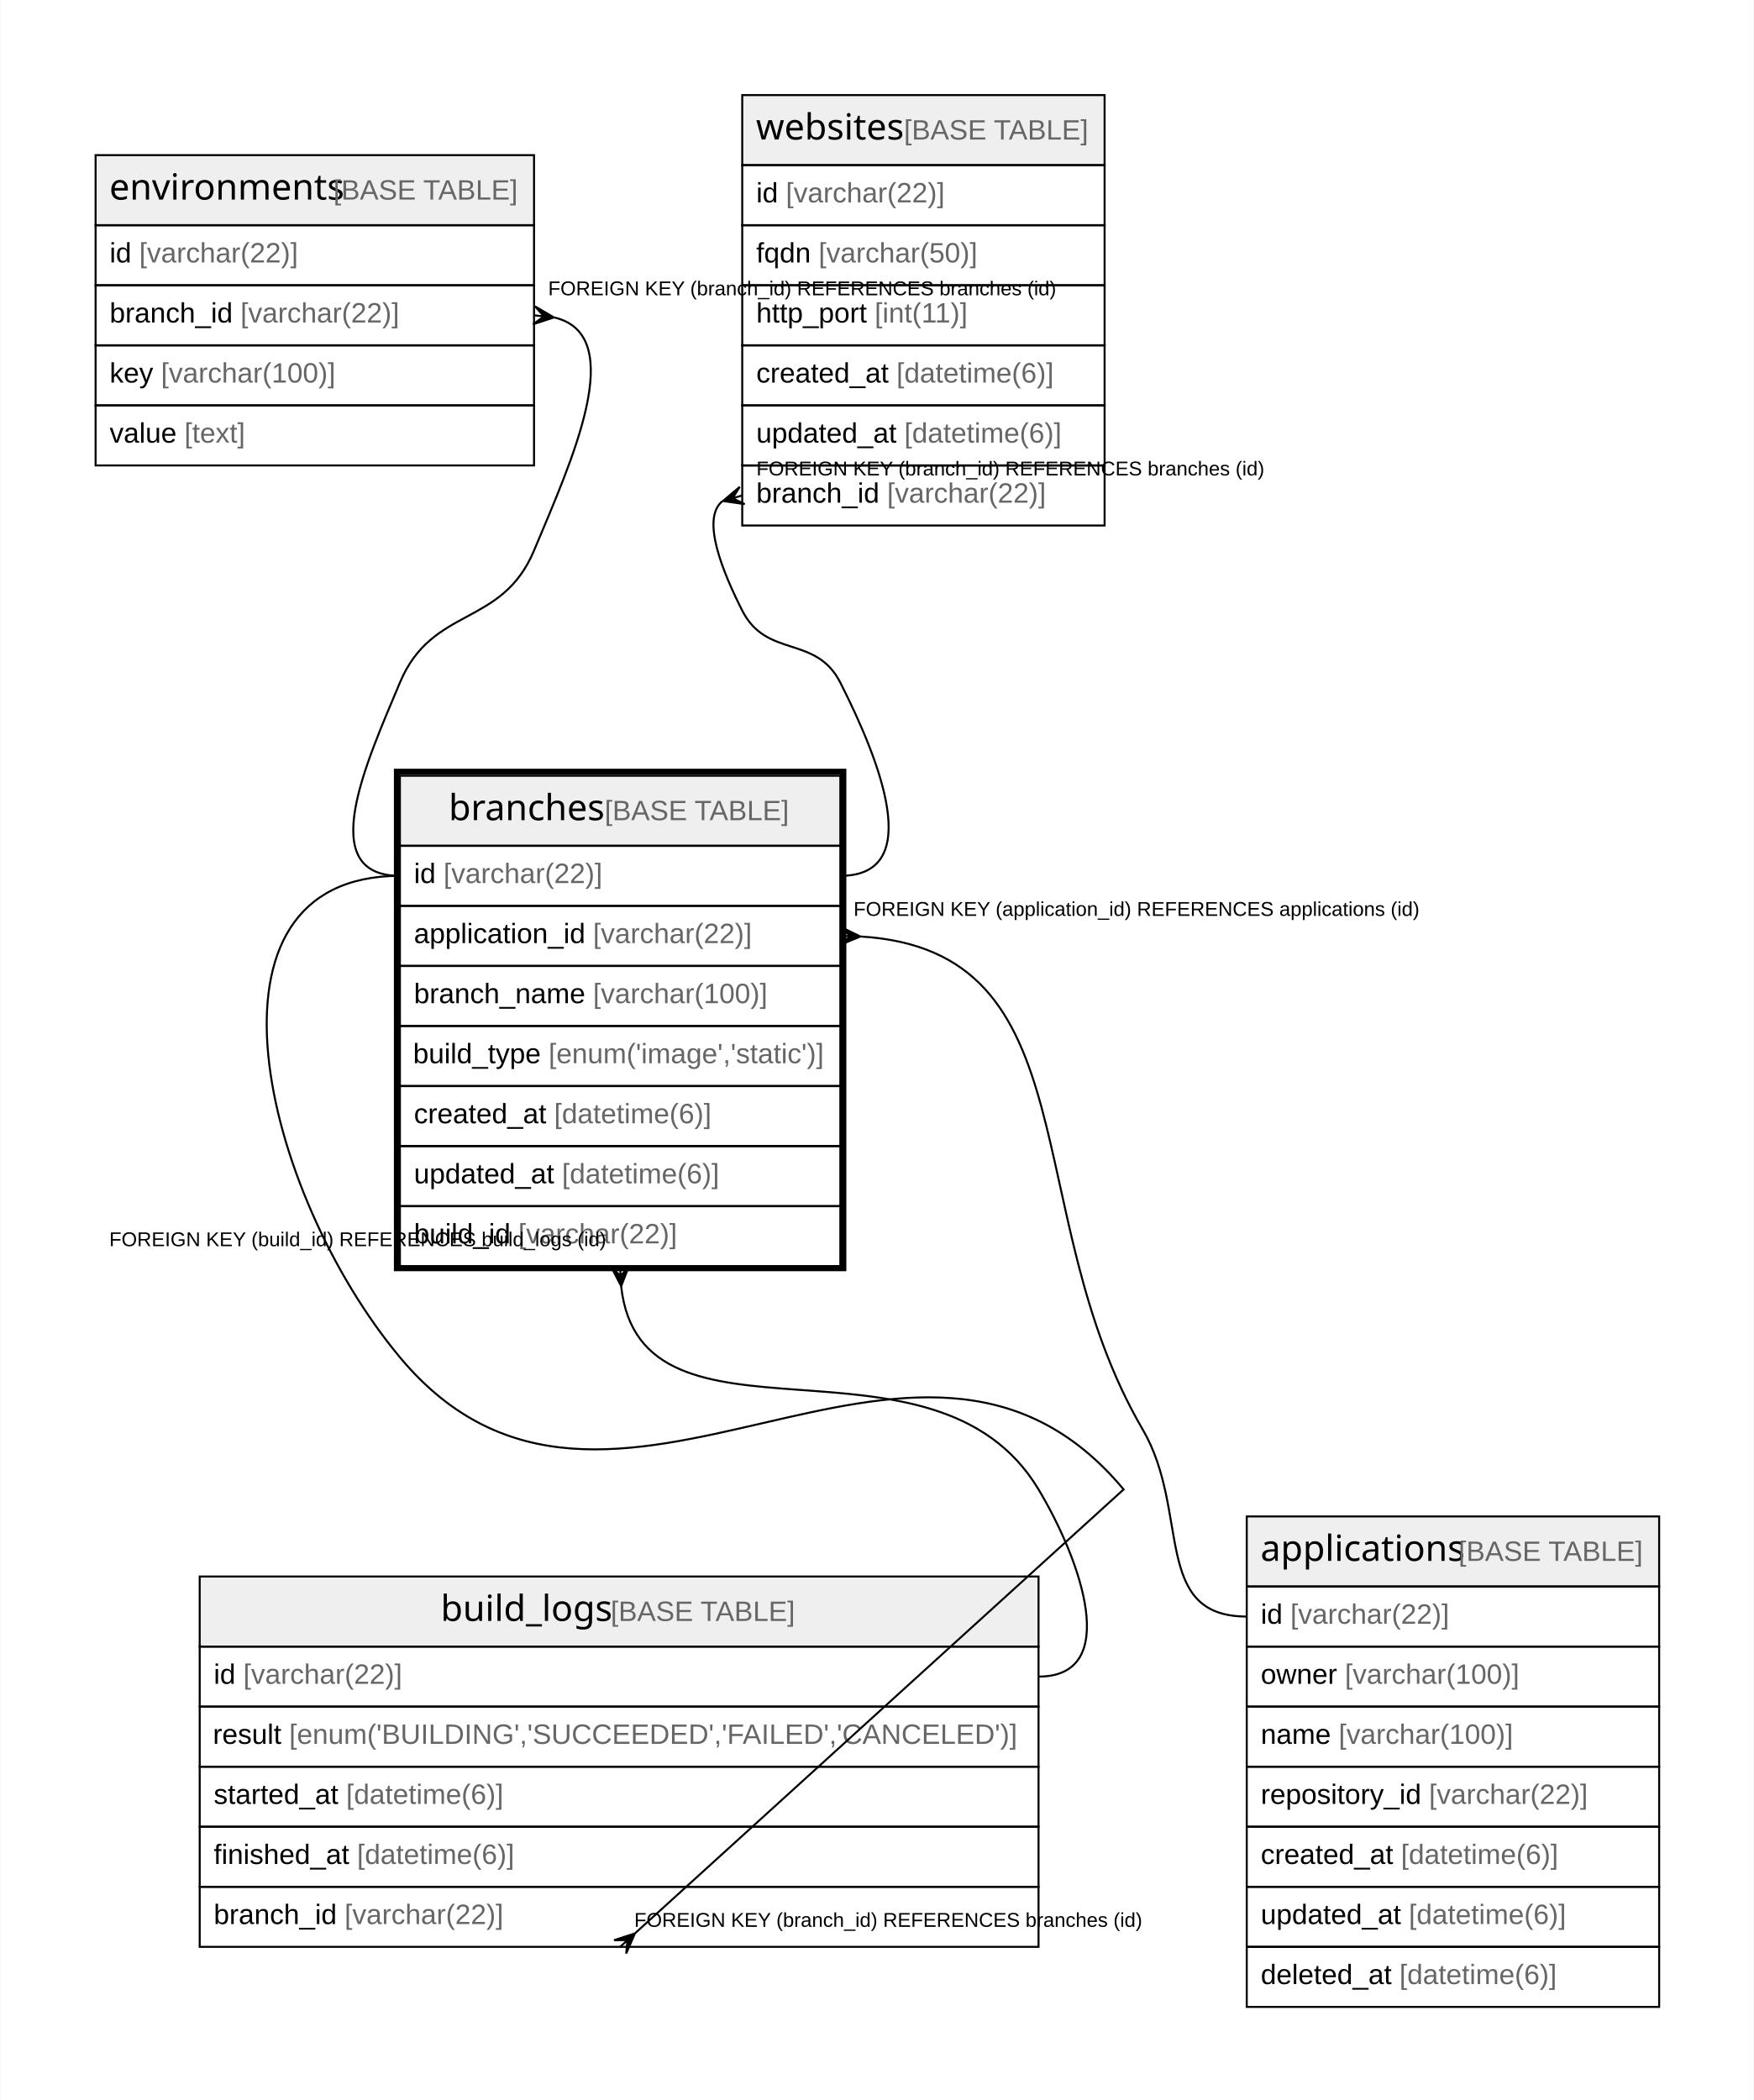
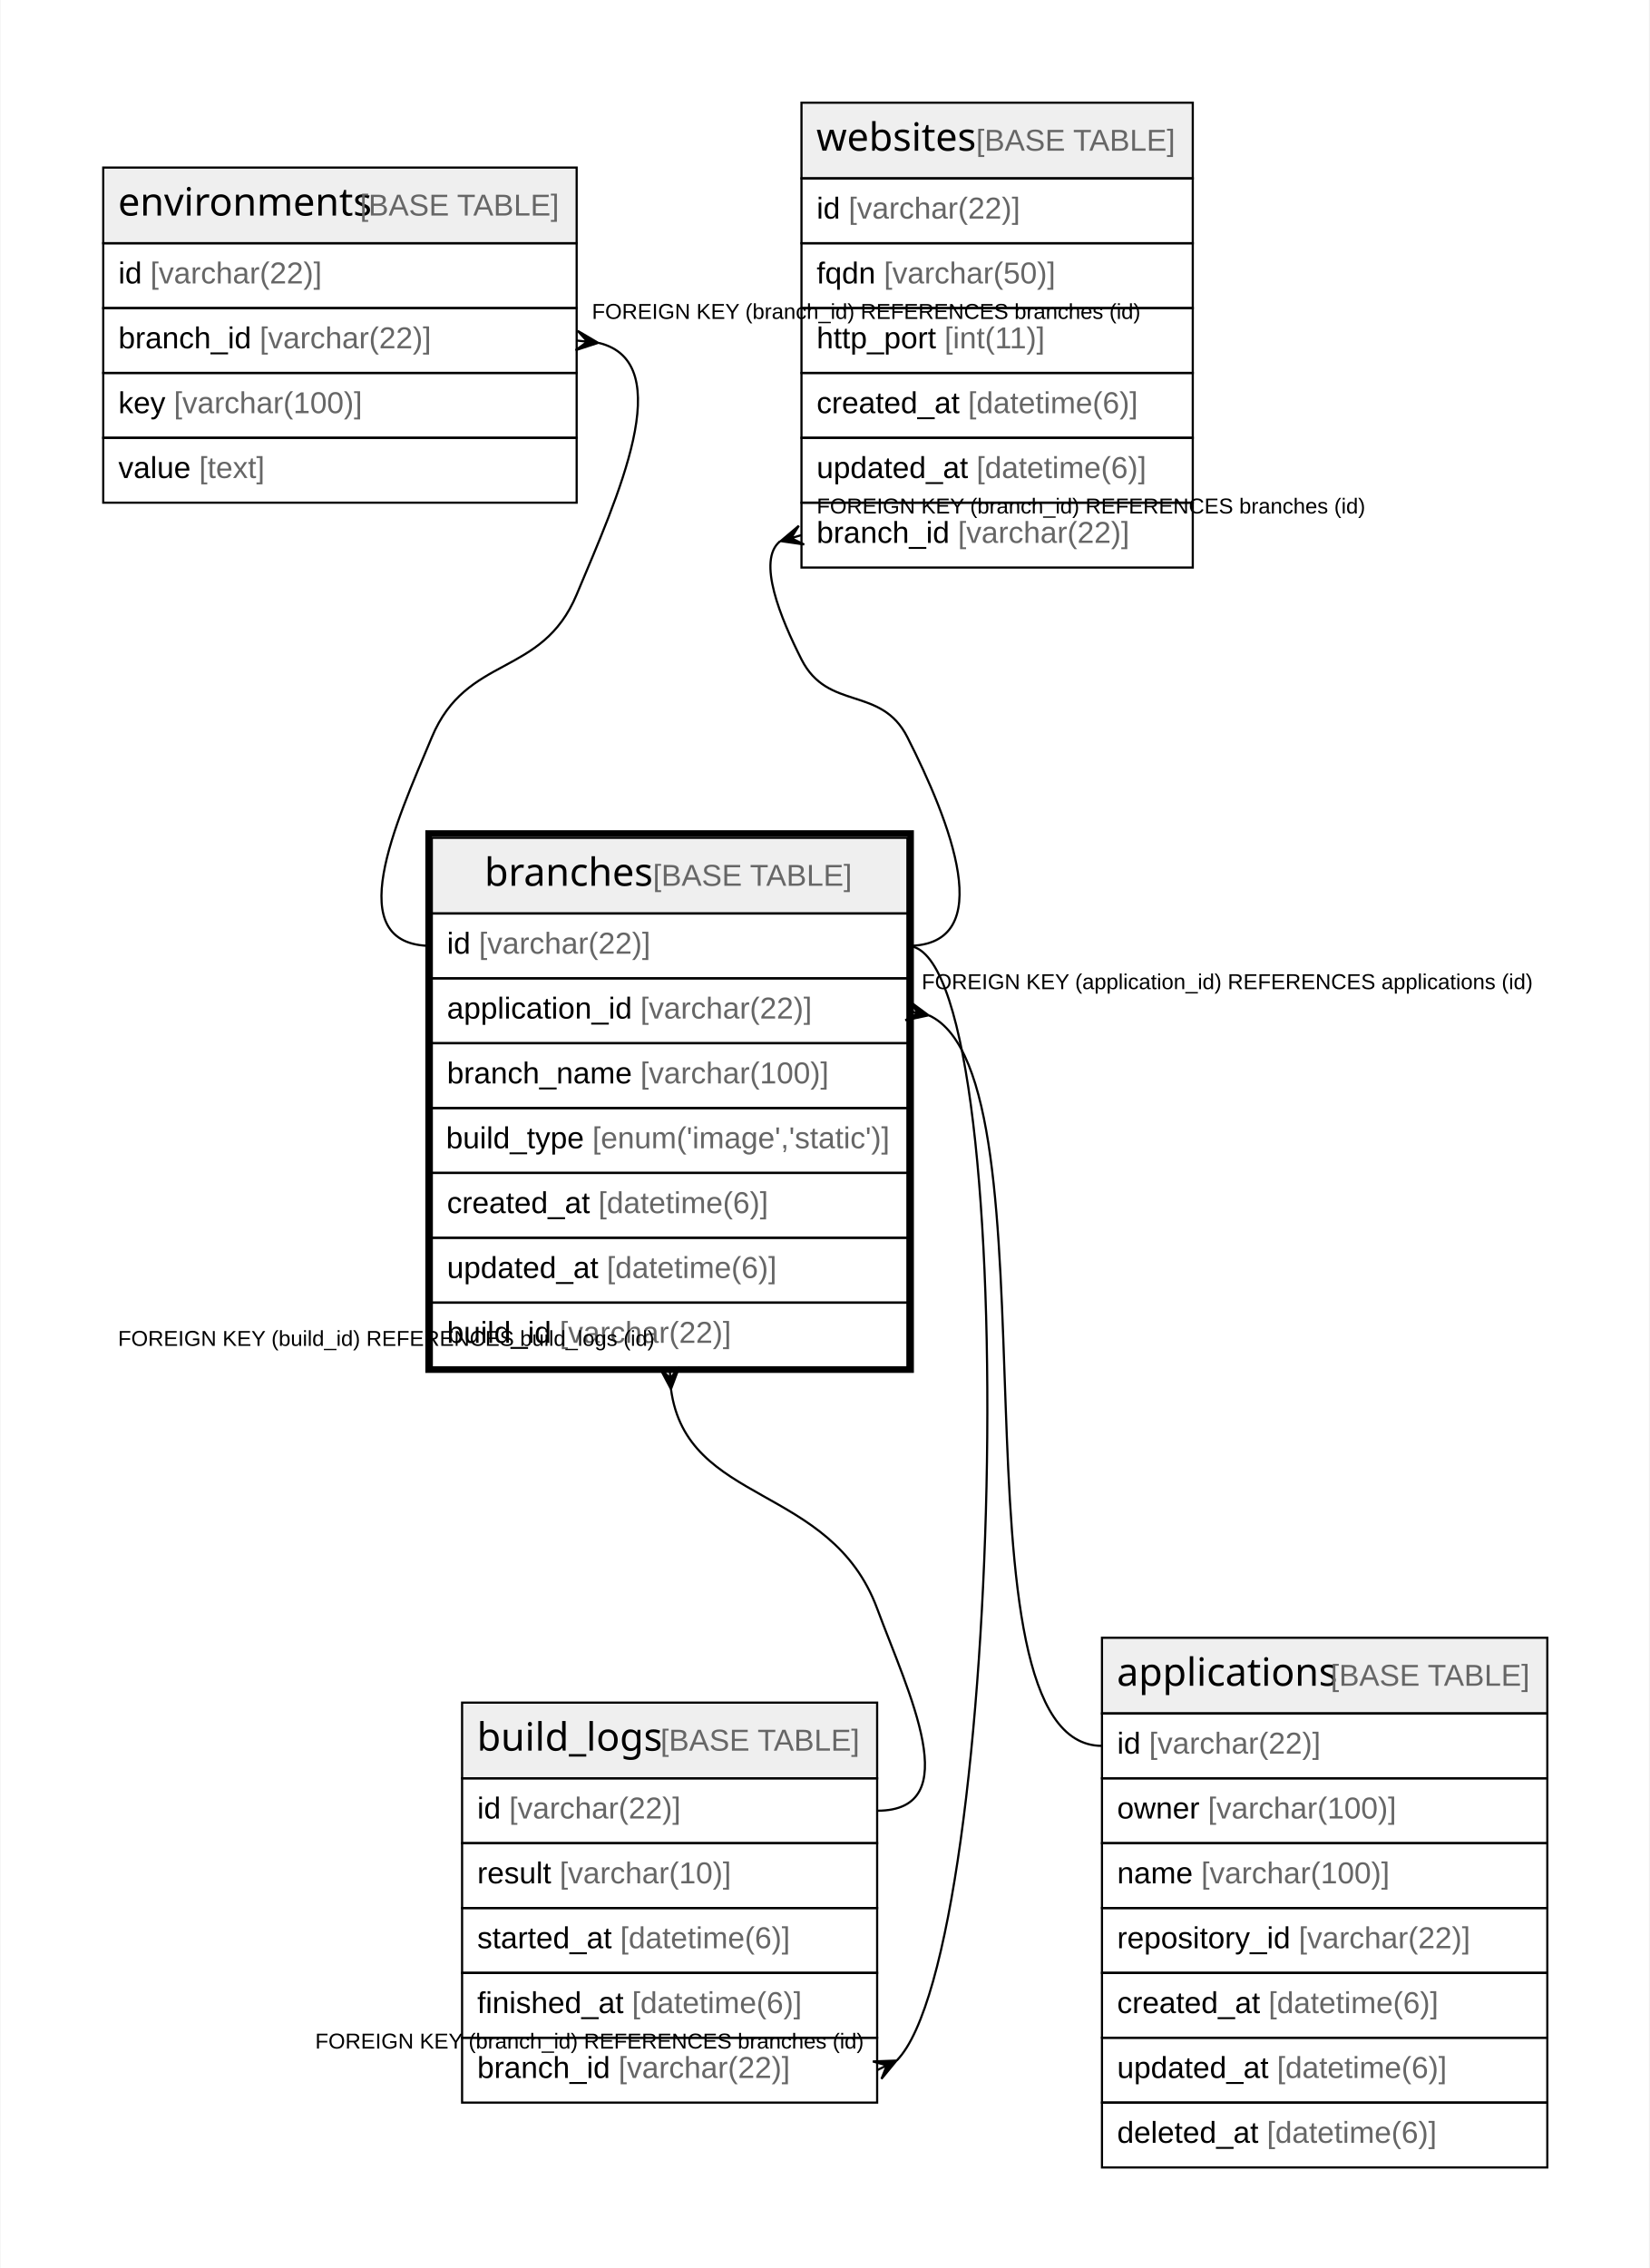
- <svg xmlns="http://www.w3.org/2000/svg" width="876pt" height="1049pt" viewBox="0.00 0.00 875.50 1049.00">
+ <svg xmlns="http://www.w3.org/2000/svg" width="763pt" height="1049pt" viewBox="0.00 0.00 762.50 1049.00">
  <g id="graph0" class="graph" transform="scale(1 1) rotate(0) translate(4 1045)">
-     <polygon fill="#ffffff" stroke="transparent" points="-4,4 -4,-1045 871.5,-1045 871.5,4 -4,4" />
+     <polygon fill="#ffffff" stroke="transparent" points="-4,4 -4,-1045 758.5,-1045 758.5,4 -4,4" />
    <g id="node1" class="node">
      <polygon fill="#efefef" stroke="transparent" points="195.5,-622.5 195.5,-657.5 415.5,-657.5 415.5,-622.5 195.5,-622.5" />
      <polygon fill="none" stroke="#000000" points="195.5,-622.5 195.5,-657.5 415.5,-657.5 415.5,-622.5 195.5,-622.5" />
      <text text-anchor="start" x="219.862" y="-635.3" font-family="Arial Bold" font-size="18.00" fill="#000000">branches</text>
      <text text-anchor="start" x="293.885" y="-635.3" font-family="Arial" font-size="14.00" fill="#000000"> </text>
      <text text-anchor="start" x="297.775" y="-635.3" font-family="Arial" font-size="14.00" fill="#666666">[BASE TABLE]</text>
      <polygon fill="none" stroke="#000000" points="195.5,-592.5 195.5,-622.5 415.5,-622.5 415.5,-592.5 195.5,-592.5" />
      <text text-anchor="start" x="202.5" y="-603.9" font-family="Arial" font-size="14.00" fill="#000000">id </text>
      <text text-anchor="start" x="217.28" y="-603.9" font-family="Arial" font-size="14.00" fill="#666666">[varchar(22)]</text>
      <polygon fill="none" stroke="#000000" points="195.5,-562.5 195.5,-592.5 415.5,-592.5 415.5,-562.5 195.5,-562.5" />
      <text text-anchor="start" x="202.5" y="-573.9" font-family="Arial" font-size="14.00" fill="#000000">application_id </text>
      <text text-anchor="start" x="291.968" y="-573.9" font-family="Arial" font-size="14.00" fill="#666666">[varchar(22)]</text>
      <polygon fill="none" stroke="#000000" points="195.5,-532.5 195.5,-562.5 415.5,-562.5 415.5,-532.5 195.5,-532.5" />
      <text text-anchor="start" x="202.5" y="-543.9" font-family="Arial" font-size="14.00" fill="#000000">branch_name </text>
      <text text-anchor="start" x="291.973" y="-543.9" font-family="Arial" font-size="14.00" fill="#666666">[varchar(100)]</text>
      <polygon fill="none" stroke="#000000" points="195.5,-502.5 195.5,-532.5 415.5,-532.5 415.5,-502.5 195.5,-502.5" />
      <text text-anchor="start" x="202.076" y="-513.9" font-family="Arial" font-size="14.00" fill="#000000">build_type </text>
      <text text-anchor="start" x="269.766" y="-513.9" font-family="Arial" font-size="14.00" fill="#666666">[enum('image','static')]</text>
      <polygon fill="none" stroke="#000000" points="195.5,-472.5 195.5,-502.5 415.5,-502.5 415.5,-472.5 195.5,-472.5" />
      <text text-anchor="start" x="202.5" y="-483.9" font-family="Arial" font-size="14.00" fill="#000000">created_at </text>
      <text text-anchor="start" x="272.528" y="-483.9" font-family="Arial" font-size="14.00" fill="#666666">[datetime(6)]</text>
      <polygon fill="none" stroke="#000000" points="195.5,-442.5 195.5,-472.5 415.5,-472.5 415.5,-442.5 195.5,-442.5" />
      <text text-anchor="start" x="202.5" y="-453.9" font-family="Arial" font-size="14.00" fill="#000000">updated_at </text>
      <text text-anchor="start" x="276.433" y="-453.9" font-family="Arial" font-size="14.00" fill="#666666">[datetime(6)]</text>
      <polygon fill="none" stroke="#000000" points="195.5,-412.5 195.5,-442.5 415.5,-442.5 415.5,-412.5 195.5,-412.5" />
      <text text-anchor="start" x="202.5" y="-423.9" font-family="Arial" font-size="14.00" fill="#000000">build_id </text>
      <text text-anchor="start" x="254.623" y="-423.9" font-family="Arial" font-size="14.00" fill="#666666">[varchar(22)]</text>
      <polygon fill="none" stroke="#000000" stroke-width="3" points="194,-411.5 194,-659.5 417,-659.5 417,-411.5 194,-411.5" />
    </g>
    <g id="node2" class="node">
-       <polygon fill="#efefef" stroke="transparent" points="95.5,-222.5 95.5,-257.5 514.5,-257.5 514.5,-222.5 95.5,-222.5" />
-       <polygon fill="none" stroke="#000000" points="95.5,-222.5 95.5,-257.5 514.5,-257.5 514.5,-222.5 95.5,-222.5" />
-       <text text-anchor="start" x="215.863" y="-235.3" font-family="Arial Bold" font-size="18.00" fill="#000000">build_logs</text>
-       <text text-anchor="start" x="296.883" y="-235.3" font-family="Arial" font-size="14.00" fill="#000000"> </text>
-       <text text-anchor="start" x="300.774" y="-235.3" font-family="Arial" font-size="14.00" fill="#666666">[BASE TABLE]</text>
-       <polygon fill="none" stroke="#000000" points="95.5,-192.5 95.5,-222.5 514.5,-222.5 514.5,-192.5 95.5,-192.5" />
-       <text text-anchor="start" x="102.5" y="-203.9" font-family="Arial" font-size="14.00" fill="#000000">id </text>
-       <text text-anchor="start" x="117.28" y="-203.9" font-family="Arial" font-size="14.00" fill="#666666">[varchar(22)]</text>
-       <polygon fill="none" stroke="#000000" points="95.5,-162.5 95.5,-192.5 514.5,-192.5 514.5,-162.5 95.5,-162.5" />
-       <text text-anchor="start" x="102.074" y="-173.9" font-family="Arial" font-size="14.00" fill="#000000">result </text>
-       <text text-anchor="start" x="140.188" y="-173.9" font-family="Arial" font-size="14.00" fill="#666666">[enum('BUILDING','SUCCEEDED','FAILED','CANCELED')]</text>
-       <polygon fill="none" stroke="#000000" points="95.5,-132.5 95.5,-162.5 514.5,-162.5 514.5,-132.5 95.5,-132.5" />
-       <text text-anchor="start" x="102.5" y="-143.9" font-family="Arial" font-size="14.00" fill="#000000">started_at </text>
-       <text text-anchor="start" x="168.636" y="-143.9" font-family="Arial" font-size="14.00" fill="#666666">[datetime(6)]</text>
-       <polygon fill="none" stroke="#000000" points="95.5,-102.5 95.5,-132.5 514.5,-132.5 514.5,-102.5 95.5,-102.5" />
-       <text text-anchor="start" x="102.5" y="-113.9" font-family="Arial" font-size="14.00" fill="#000000">finished_at </text>
-       <text text-anchor="start" x="174.081" y="-113.9" font-family="Arial" font-size="14.00" fill="#666666">[datetime(6)]</text>
-       <polygon fill="none" stroke="#000000" points="95.5,-72.5 95.5,-102.5 514.5,-102.5 514.5,-72.5 95.5,-72.5" />
-       <text text-anchor="start" x="102.5" y="-83.9" font-family="Arial" font-size="14.00" fill="#000000">branch_id </text>
-       <text text-anchor="start" x="167.853" y="-83.9" font-family="Arial" font-size="14.00" fill="#666666">[varchar(22)]</text>
+       <polygon fill="#efefef" stroke="transparent" points="209.5,-222.5 209.5,-257.5 401.5,-257.5 401.5,-222.5 209.5,-222.5" />
+       <polygon fill="none" stroke="#000000" points="209.5,-222.5 209.5,-257.5 401.5,-257.5 401.5,-222.5 209.5,-222.5" />
+       <text text-anchor="start" x="216.363" y="-235.3" font-family="Arial Bold" font-size="18.00" fill="#000000">build_logs</text>
+       <text text-anchor="start" x="297.383" y="-235.3" font-family="Arial" font-size="14.00" fill="#000000"> </text>
+       <text text-anchor="start" x="301.274" y="-235.3" font-family="Arial" font-size="14.00" fill="#666666">[BASE TABLE]</text>
+       <polygon fill="none" stroke="#000000" points="209.5,-192.5 209.5,-222.5 401.5,-222.5 401.5,-192.5 209.5,-192.5" />
+       <text text-anchor="start" x="216.5" y="-203.9" font-family="Arial" font-size="14.00" fill="#000000">id </text>
+       <text text-anchor="start" x="231.28" y="-203.9" font-family="Arial" font-size="14.00" fill="#666666">[varchar(22)]</text>
+       <polygon fill="none" stroke="#000000" points="209.5,-162.5 209.5,-192.5 401.5,-192.5 401.5,-162.5 209.5,-162.5" />
+       <text text-anchor="start" x="216.5" y="-173.9" font-family="Arial" font-size="14.00" fill="#000000">result </text>
+       <text text-anchor="start" x="254.614" y="-173.9" font-family="Arial" font-size="14.00" fill="#666666">[varchar(10)]</text>
+       <polygon fill="none" stroke="#000000" points="209.5,-132.5 209.5,-162.5 401.5,-162.5 401.5,-132.5 209.5,-132.5" />
+       <text text-anchor="start" x="216.5" y="-143.9" font-family="Arial" font-size="14.00" fill="#000000">started_at </text>
+       <text text-anchor="start" x="282.636" y="-143.9" font-family="Arial" font-size="14.00" fill="#666666">[datetime(6)]</text>
+       <polygon fill="none" stroke="#000000" points="209.5,-102.5 209.5,-132.5 401.5,-132.5 401.5,-102.5 209.5,-102.5" />
+       <text text-anchor="start" x="216.5" y="-113.9" font-family="Arial" font-size="14.00" fill="#000000">finished_at </text>
+       <text text-anchor="start" x="288.081" y="-113.9" font-family="Arial" font-size="14.00" fill="#666666">[datetime(6)]</text>
+       <polygon fill="none" stroke="#000000" points="209.5,-72.5 209.5,-102.5 401.5,-102.5 401.5,-72.5 209.5,-72.5" />
+       <text text-anchor="start" x="216.5" y="-83.9" font-family="Arial" font-size="14.00" fill="#000000">branch_id </text>
+       <text text-anchor="start" x="281.853" y="-83.9" font-family="Arial" font-size="14.00" fill="#666666">[varchar(22)]</text>
    </g>
    <g id="edge5" class="edge">
-       <path fill="none" stroke="#000000" d="M306.033,-402.354C315.967,-312.762 462.19,-388.195 514.5,-301 535.878,-265.365 556.056,-207.5 514.5,-207.5" />
-       <polygon fill="#000000" stroke="#000000" points="306.024,-402.514 301.006,-412.264 305.762,-407.507 305.5,-412.5 305.5,-412.5 305.5,-412.5 305.762,-407.507 309.994,-412.736 306.024,-402.514 306.024,-402.514" />
+       <path fill="none" stroke="#000000" d="M306.137,-402.469C313.36,-348.541 379.989,-358.953 401.5,-301 415.961,-262.042 443.056,-207.5 401.5,-207.5" />
+       <polygon fill="#000000" stroke="#000000" points="306.134,-402.52 301.009,-412.215 305.817,-407.51 305.5,-412.5 305.5,-412.5 305.5,-412.5 305.817,-407.51 309.991,-412.785 306.134,-402.52 306.134,-402.52" />
      <text text-anchor="start" x="50.329" y="-422.5" font-family="Arial" font-size="10.00" fill="#000000">FOREIGN KEY (build_id) REFERENCES build_logs (id)</text>
    </g>
    <g id="node5" class="node">
-       <polygon fill="#efefef" stroke="transparent" points="618.5,-252.5 618.5,-287.5 824.5,-287.5 824.5,-252.5 618.5,-252.5" />
-       <polygon fill="none" stroke="#000000" points="618.5,-252.5 618.5,-287.5 824.5,-287.5 824.5,-252.5 618.5,-252.5" />
-       <text text-anchor="start" x="625.362" y="-265.3" font-family="Arial Bold" font-size="18.00" fill="#000000">applications</text>
-       <text text-anchor="start" x="720.384" y="-265.3" font-family="Arial" font-size="14.00" fill="#000000"> </text>
-       <text text-anchor="start" x="724.275" y="-265.3" font-family="Arial" font-size="14.00" fill="#666666">[BASE TABLE]</text>
-       <polygon fill="none" stroke="#000000" points="618.5,-222.5 618.5,-252.5 824.5,-252.5 824.5,-222.5 618.5,-222.5" />
-       <text text-anchor="start" x="625.5" y="-233.9" font-family="Arial" font-size="14.00" fill="#000000">id </text>
-       <text text-anchor="start" x="640.28" y="-233.9" font-family="Arial" font-size="14.00" fill="#666666">[varchar(22)]</text>
-       <polygon fill="none" stroke="#000000" points="618.5,-192.5 618.5,-222.5 824.5,-222.5 824.5,-192.5 618.5,-192.5" />
-       <text text-anchor="start" x="625.5" y="-203.9" font-family="Arial" font-size="14.00" fill="#000000">owner </text>
-       <text text-anchor="start" x="667.506" y="-203.9" font-family="Arial" font-size="14.00" fill="#666666">[varchar(100)]</text>
-       <polygon fill="none" stroke="#000000" points="618.5,-162.5 618.5,-192.5 824.5,-192.5 824.5,-162.5 618.5,-162.5" />
-       <text text-anchor="start" x="625.5" y="-173.9" font-family="Arial" font-size="14.00" fill="#000000">name </text>
-       <text text-anchor="start" x="664.399" y="-173.9" font-family="Arial" font-size="14.00" fill="#666666">[varchar(100)]</text>
-       <polygon fill="none" stroke="#000000" points="618.5,-132.5 618.5,-162.5 824.5,-162.5 824.5,-132.5 618.5,-132.5" />
-       <text text-anchor="start" x="625.5" y="-143.9" font-family="Arial" font-size="14.00" fill="#000000">repository_id </text>
-       <text text-anchor="start" x="709.511" y="-143.9" font-family="Arial" font-size="14.00" fill="#666666">[varchar(22)]</text>
-       <polygon fill="none" stroke="#000000" points="618.5,-102.5 618.5,-132.5 824.5,-132.5 824.5,-102.5 618.5,-102.5" />
-       <text text-anchor="start" x="625.5" y="-113.9" font-family="Arial" font-size="14.00" fill="#000000">created_at </text>
-       <text text-anchor="start" x="695.528" y="-113.9" font-family="Arial" font-size="14.00" fill="#666666">[datetime(6)]</text>
-       <polygon fill="none" stroke="#000000" points="618.5,-72.5 618.5,-102.5 824.5,-102.5 824.5,-72.5 618.5,-72.5" />
-       <text text-anchor="start" x="625.5" y="-83.9" font-family="Arial" font-size="14.00" fill="#000000">updated_at </text>
-       <text text-anchor="start" x="699.433" y="-83.9" font-family="Arial" font-size="14.00" fill="#666666">[datetime(6)]</text>
-       <polygon fill="none" stroke="#000000" points="618.5,-42.5 618.5,-72.5 824.5,-72.5 824.5,-42.5 618.5,-42.5" />
-       <text text-anchor="start" x="625.5" y="-53.9" font-family="Arial" font-size="14.00" fill="#000000">deleted_at </text>
-       <text text-anchor="start" x="694.757" y="-53.9" font-family="Arial" font-size="14.00" fill="#666666">[datetime(6)]</text>
+       <polygon fill="#efefef" stroke="transparent" points="505.5,-252.5 505.5,-287.5 711.5,-287.5 711.5,-252.5 505.5,-252.5" />
+       <polygon fill="none" stroke="#000000" points="505.5,-252.5 505.5,-287.5 711.5,-287.5 711.5,-252.5 505.5,-252.5" />
+       <text text-anchor="start" x="512.362" y="-265.3" font-family="Arial Bold" font-size="18.00" fill="#000000">applications</text>
+       <text text-anchor="start" x="607.384" y="-265.3" font-family="Arial" font-size="14.00" fill="#000000"> </text>
+       <text text-anchor="start" x="611.275" y="-265.3" font-family="Arial" font-size="14.00" fill="#666666">[BASE TABLE]</text>
+       <polygon fill="none" stroke="#000000" points="505.5,-222.5 505.5,-252.5 711.5,-252.5 711.5,-222.5 505.5,-222.5" />
+       <text text-anchor="start" x="512.5" y="-233.9" font-family="Arial" font-size="14.00" fill="#000000">id </text>
+       <text text-anchor="start" x="527.28" y="-233.9" font-family="Arial" font-size="14.00" fill="#666666">[varchar(22)]</text>
+       <polygon fill="none" stroke="#000000" points="505.5,-192.5 505.5,-222.5 711.5,-222.5 711.5,-192.5 505.5,-192.5" />
+       <text text-anchor="start" x="512.5" y="-203.9" font-family="Arial" font-size="14.00" fill="#000000">owner </text>
+       <text text-anchor="start" x="554.506" y="-203.9" font-family="Arial" font-size="14.00" fill="#666666">[varchar(100)]</text>
+       <polygon fill="none" stroke="#000000" points="505.5,-162.5 505.5,-192.5 711.5,-192.5 711.5,-162.5 505.5,-162.5" />
+       <text text-anchor="start" x="512.5" y="-173.9" font-family="Arial" font-size="14.00" fill="#000000">name </text>
+       <text text-anchor="start" x="551.399" y="-173.9" font-family="Arial" font-size="14.00" fill="#666666">[varchar(100)]</text>
+       <polygon fill="none" stroke="#000000" points="505.5,-132.5 505.5,-162.5 711.5,-162.5 711.5,-132.5 505.5,-132.5" />
+       <text text-anchor="start" x="512.5" y="-143.9" font-family="Arial" font-size="14.00" fill="#000000">repository_id </text>
+       <text text-anchor="start" x="596.511" y="-143.9" font-family="Arial" font-size="14.00" fill="#666666">[varchar(22)]</text>
+       <polygon fill="none" stroke="#000000" points="505.5,-102.5 505.5,-132.5 711.5,-132.5 711.5,-102.5 505.5,-102.5" />
+       <text text-anchor="start" x="512.5" y="-113.9" font-family="Arial" font-size="14.00" fill="#000000">created_at </text>
+       <text text-anchor="start" x="582.528" y="-113.9" font-family="Arial" font-size="14.00" fill="#666666">[datetime(6)]</text>
+       <polygon fill="none" stroke="#000000" points="505.5,-72.5 505.5,-102.5 711.5,-102.5 711.5,-72.5 505.5,-72.5" />
+       <text text-anchor="start" x="512.5" y="-83.9" font-family="Arial" font-size="14.00" fill="#000000">updated_at </text>
+       <text text-anchor="start" x="586.433" y="-83.9" font-family="Arial" font-size="14.00" fill="#666666">[datetime(6)]</text>
+       <polygon fill="none" stroke="#000000" points="505.5,-42.5 505.5,-72.5 711.5,-72.5 711.5,-42.5 505.5,-42.5" />
+       <text text-anchor="start" x="512.5" y="-53.9" font-family="Arial" font-size="14.00" fill="#000000">deleted_at </text>
+       <text text-anchor="start" x="581.757" y="-53.9" font-family="Arial" font-size="14.00" fill="#666666">[datetime(6)]</text>
    </g>
    <g id="edge4" class="edge">
-       <path fill="none" stroke="#000000" d="M425.662,-577.199C541.745,-570.105 503.479,-438.909 566.5,-331 590.48,-289.94 570.95,-237.5 618.5,-237.5" />
-       <polygon fill="#000000" stroke="#000000" points="425.496,-577.204 415.367,-573.002 420.498,-577.352 415.5,-577.5 415.5,-577.5 415.5,-577.5 420.498,-577.352 415.633,-581.998 425.496,-577.204 425.496,-577.204" />
+       <path fill="none" stroke="#000000" d="M425.568,-575.329C487.758,-546.372 431.006,-237.5 505.5,-237.5" />
+       <polygon fill="#000000" stroke="#000000" points="425.275,-575.392 414.551,-573.101 420.388,-576.446 415.5,-577.5 415.5,-577.5 415.5,-577.5 420.388,-576.446 416.449,-581.899 425.275,-575.392 425.275,-575.392" />
      <text text-anchor="start" x="422.102" y="-587.5" font-family="Arial" font-size="10.00" fill="#000000">FOREIGN KEY (application_id) REFERENCES applications (id)</text>
    </g>
    <g id="edge1" class="edge">
-       <path fill="none" stroke="#000000" d="M313.027,-79.339C354.873,-117.358 557,-301 557,-301 452.397,-426.429 300.103,-241.571 195.5,-367 127.041,-449.089 88.611,-607.5 195.5,-607.5" />
-       <polygon fill="#000000" stroke="#000000" points="312.901,-79.225 308.526,-69.169 309.201,-75.862 305.5,-72.5 305.5,-72.5 305.5,-72.5 309.201,-75.862 302.474,-75.831 312.901,-79.225 312.901,-79.225" />
-       <text text-anchor="start" x="312.548" y="-82.5" font-family="Arial" font-size="10.00" fill="#000000">FOREIGN KEY (branch_id) REFERENCES branches (id)</text>
+       <path fill="none" stroke="#000000" d="M410.585,-91.995C460.615,-142.82 470.138,-607.5 415.5,-607.5" />
+       <polygon fill="#000000" stroke="#000000" points="410.463,-91.935 403.496,-83.467 405.981,-89.718 401.5,-87.5 401.5,-87.5 401.5,-87.5 405.981,-89.718 399.504,-91.533 410.463,-91.935 410.463,-91.935" />
+       <text text-anchor="start" x="141.548" y="-97.5" font-family="Arial" font-size="10.00" fill="#000000">FOREIGN KEY (branch_id) REFERENCES branches (id)</text>
    </g>
    <g id="node3" class="node">
      <polygon fill="#efefef" stroke="transparent" points="43.5,-932.5 43.5,-967.5 262.5,-967.5 262.5,-932.5 43.5,-932.5" />
      <polygon fill="none" stroke="#000000" points="43.5,-932.5 43.5,-967.5 262.5,-967.5 262.5,-932.5 43.5,-932.5" />
      <text text-anchor="start" x="50.364" y="-945.3" font-family="Arial Bold" font-size="18.00" fill="#000000">environments</text>
      <text text-anchor="start" x="158.382" y="-945.3" font-family="Arial" font-size="14.00" fill="#000000"> </text>
      <text text-anchor="start" x="162.273" y="-945.3" font-family="Arial" font-size="14.00" fill="#666666">[BASE TABLE]</text>
      <polygon fill="none" stroke="#000000" points="43.5,-902.5 43.5,-932.5 262.5,-932.5 262.5,-902.5 43.5,-902.5" />
      <text text-anchor="start" x="50.5" y="-913.9" font-family="Arial" font-size="14.00" fill="#000000">id </text>
      <text text-anchor="start" x="65.28" y="-913.9" font-family="Arial" font-size="14.00" fill="#666666">[varchar(22)]</text>
      <polygon fill="none" stroke="#000000" points="43.5,-872.5 43.5,-902.5 262.5,-902.5 262.5,-872.5 43.5,-872.5" />
      <text text-anchor="start" x="50.5" y="-883.9" font-family="Arial" font-size="14.00" fill="#000000">branch_id </text>
      <text text-anchor="start" x="115.853" y="-883.9" font-family="Arial" font-size="14.00" fill="#666666">[varchar(22)]</text>
      <polygon fill="none" stroke="#000000" points="43.5,-842.5 43.5,-872.5 262.5,-872.5 262.5,-842.5 43.5,-842.5" />
      <text text-anchor="start" x="50.5" y="-853.9" font-family="Arial" font-size="14.00" fill="#000000">key </text>
      <text text-anchor="start" x="76.173" y="-853.9" font-family="Arial" font-size="14.00" fill="#666666">[varchar(100)]</text>
      <polygon fill="none" stroke="#000000" points="43.5,-812.5 43.5,-842.5 262.5,-842.5 262.5,-812.5 43.5,-812.5" />
      <text text-anchor="start" x="50.5" y="-823.9" font-family="Arial" font-size="14.00" fill="#000000">value </text>
      <text text-anchor="start" x="87.845" y="-823.9" font-family="Arial" font-size="14.00" fill="#666666">[text]</text>
    </g>
    <g id="edge2" class="edge">
      <path fill="none" stroke="#000000" d="M272.774,-886.391C310.029,-877.326 281.169,-814.596 262.5,-770 246.359,-731.443 211.641,-742.557 195.5,-704 178.938,-664.438 152.611,-607.5 195.5,-607.5" />
      <polygon fill="#000000" stroke="#000000" points="272.442,-886.427 262.017,-883.026 267.471,-886.963 262.5,-887.5 262.5,-887.5 262.5,-887.5 267.471,-886.963 262.983,-891.974 272.442,-886.427 272.442,-886.427" />
      <text text-anchor="start" x="269.548" y="-897.5" font-family="Arial" font-size="10.00" fill="#000000">FOREIGN KEY (branch_id) REFERENCES branches (id)</text>
    </g>
    <g id="node4" class="node">
      <polygon fill="#efefef" stroke="transparent" points="366.5,-962.5 366.5,-997.5 547.5,-997.5 547.5,-962.5 366.5,-962.5" />
      <polygon fill="none" stroke="#000000" points="366.5,-962.5 366.5,-997.5 547.5,-997.5 547.5,-962.5 366.5,-962.5" />
      <text text-anchor="start" x="373.368" y="-975.3" font-family="Arial Bold" font-size="18.00" fill="#000000">websites</text>
      <text text-anchor="start" x="443.378" y="-975.3" font-family="Arial" font-size="14.00" fill="#000000"> </text>
      <text text-anchor="start" x="447.268" y="-975.3" font-family="Arial" font-size="14.00" fill="#666666">[BASE TABLE]</text>
      <polygon fill="none" stroke="#000000" points="366.5,-932.5 366.5,-962.5 547.5,-962.5 547.5,-932.5 366.5,-932.5" />
      <text text-anchor="start" x="373.5" y="-943.9" font-family="Arial" font-size="14.00" fill="#000000">id </text>
      <text text-anchor="start" x="388.28" y="-943.9" font-family="Arial" font-size="14.00" fill="#666666">[varchar(22)]</text>
      <polygon fill="none" stroke="#000000" points="366.5,-902.5 366.5,-932.5 547.5,-932.5 547.5,-902.5 366.5,-902.5" />
      <text text-anchor="start" x="373.5" y="-913.9" font-family="Arial" font-size="14.00" fill="#000000">fqdn </text>
      <text text-anchor="start" x="404.629" y="-913.9" font-family="Arial" font-size="14.00" fill="#666666">[varchar(50)]</text>
      <polygon fill="none" stroke="#000000" points="366.5,-872.5 366.5,-902.5 547.5,-902.5 547.5,-872.5 366.5,-872.5" />
      <text text-anchor="start" x="373.5" y="-883.9" font-family="Arial" font-size="14.00" fill="#000000">http_port </text>
      <text text-anchor="start" x="432.636" y="-883.9" font-family="Arial" font-size="14.00" fill="#666666">[int(11)]</text>
      <polygon fill="none" stroke="#000000" points="366.5,-842.5 366.5,-872.5 547.5,-872.5 547.5,-842.5 366.5,-842.5" />
      <text text-anchor="start" x="373.5" y="-853.9" font-family="Arial" font-size="14.00" fill="#000000">created_at </text>
      <text text-anchor="start" x="443.528" y="-853.9" font-family="Arial" font-size="14.00" fill="#666666">[datetime(6)]</text>
      <polygon fill="none" stroke="#000000" points="366.5,-812.5 366.5,-842.5 547.5,-842.5 547.5,-812.5 366.5,-812.5" />
      <text text-anchor="start" x="373.5" y="-823.9" font-family="Arial" font-size="14.00" fill="#000000">updated_at </text>
      <text text-anchor="start" x="447.433" y="-823.9" font-family="Arial" font-size="14.00" fill="#666666">[datetime(6)]</text>
      <polygon fill="none" stroke="#000000" points="366.5,-782.5 366.5,-812.5 547.5,-812.5 547.5,-782.5 366.5,-782.5" />
      <text text-anchor="start" x="373.5" y="-793.9" font-family="Arial" font-size="14.00" fill="#000000">branch_id </text>
      <text text-anchor="start" x="438.853" y="-793.9" font-family="Arial" font-size="14.00" fill="#666666">[varchar(22)]</text>
    </g>
    <g id="edge3" class="edge">
      <path fill="none" stroke="#000000" d="M356.616,-794.662C345.689,-785.924 356.942,-758.882 366.5,-740 378.704,-715.889 403.296,-728.111 415.5,-704 434.87,-665.734 458.389,-607.5 415.5,-607.5" />
      <polygon fill="#000000" stroke="#000000" points="356.889,-794.74 365.258,-801.825 361.694,-796.12 366.5,-797.5 366.5,-797.5 366.5,-797.5 361.694,-796.12 367.742,-793.175 356.889,-794.74 356.889,-794.74" />
      <text text-anchor="start" x="373.548" y="-807.5" font-family="Arial" font-size="10.00" fill="#000000">FOREIGN KEY (branch_id) REFERENCES branches (id)</text>
    </g>
  </g>
</svg>
